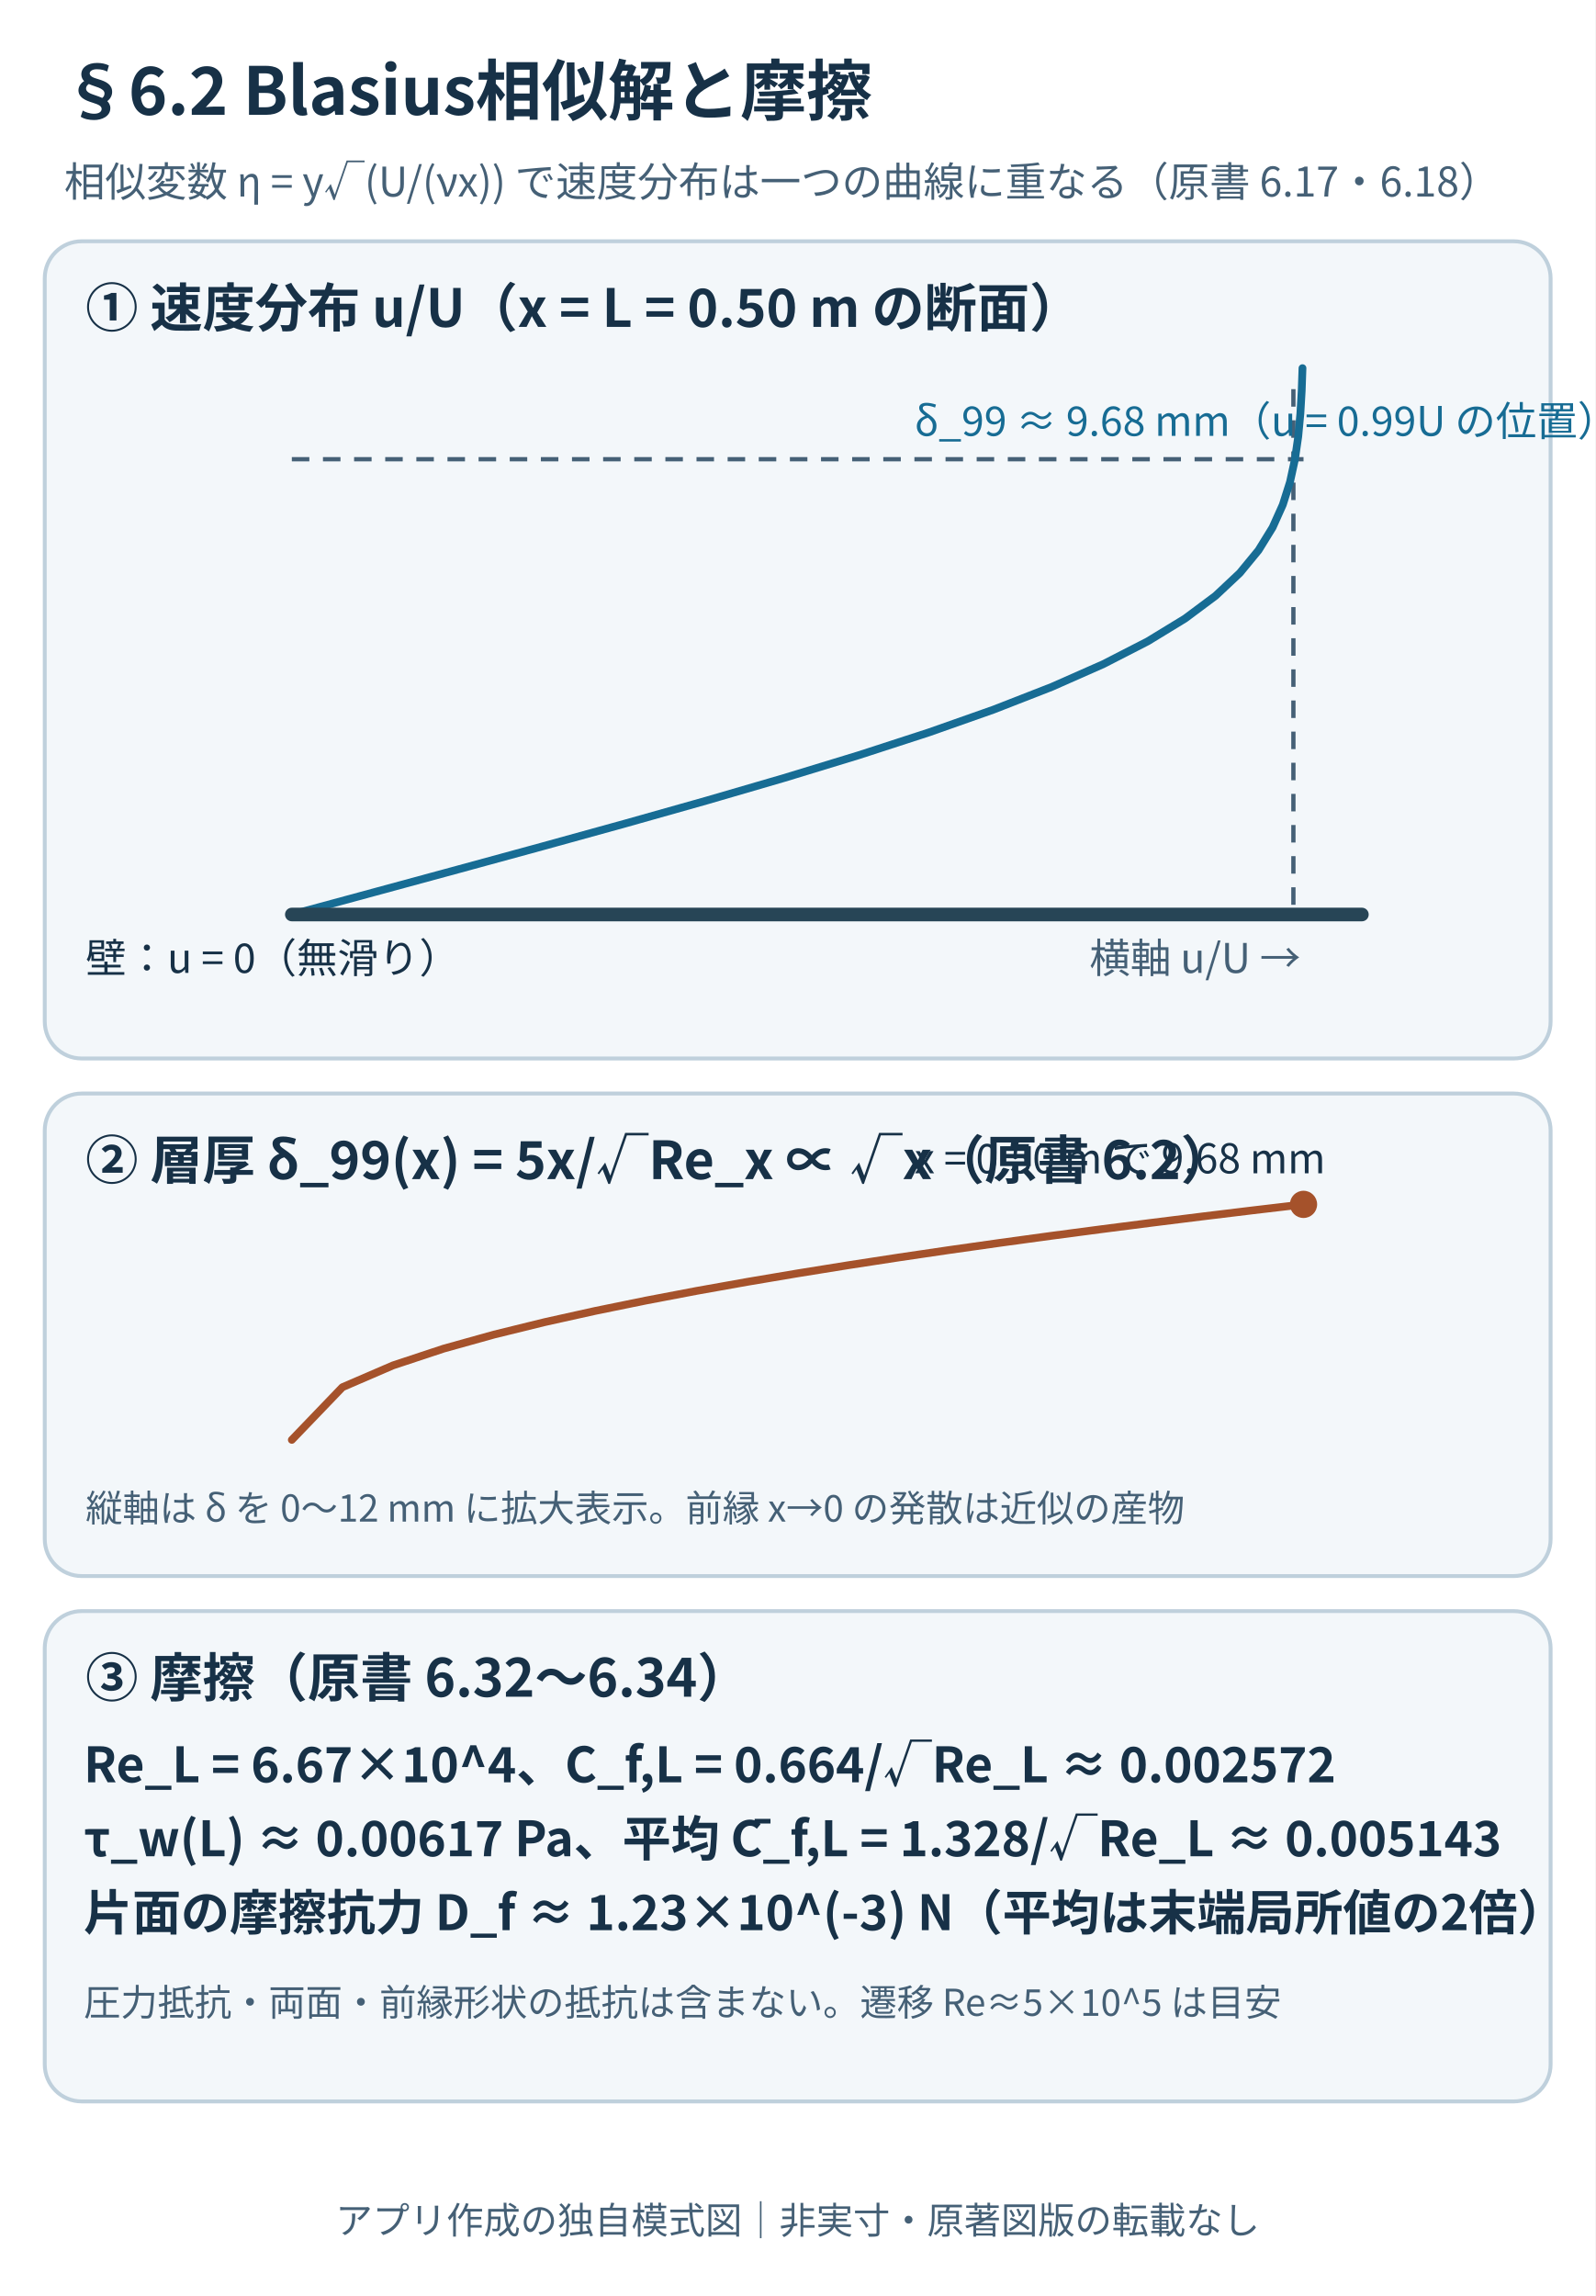
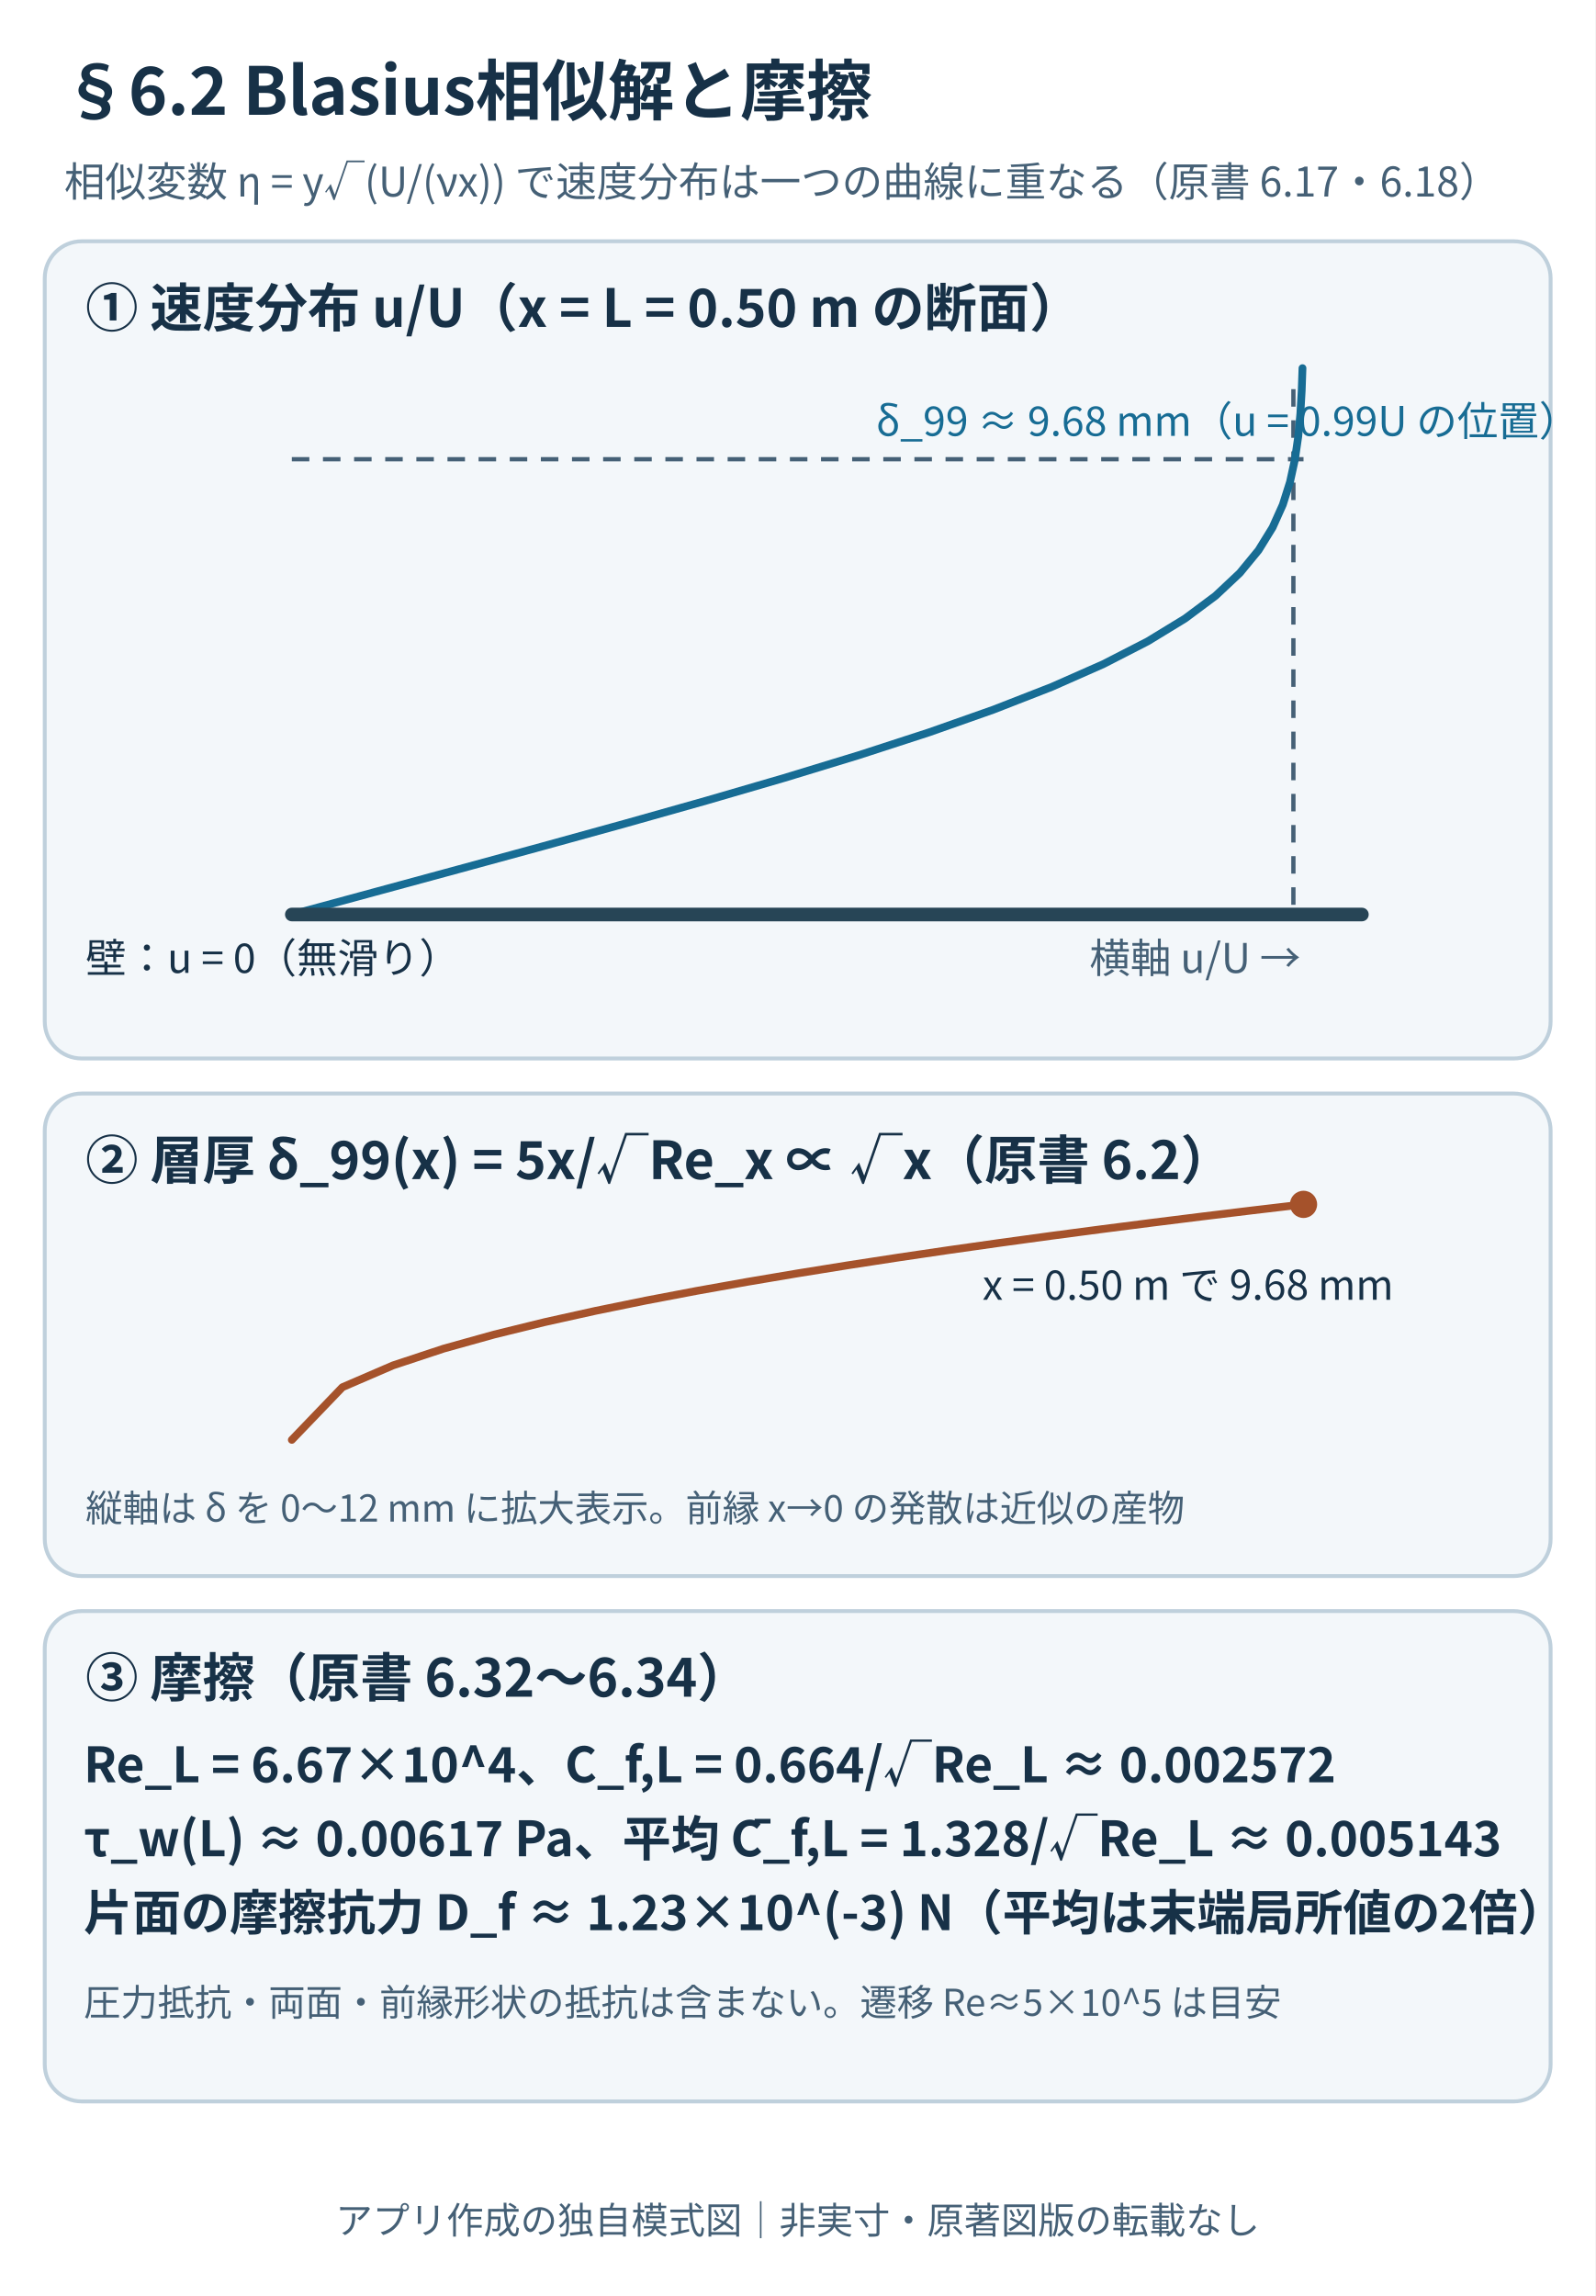
<svg xmlns="http://www.w3.org/2000/svg" width="820" height="1180" viewBox="0 0 820 1180" style="max-width:100%" role="img" aria-labelledby="title62 desc62" data-lesson="6.2" data-origin="original-app-diagram" data-uinf="2" data-length="0.5" data-width="0.2" data-nu="0.000015" data-rho="1.2" data-fpp0="0.332057" data-re-l="66666.6666666667" data-delta99-l="0.00968245836552" data-cf-local-l="0.00257166094188" data-tau-w-l="0.00617198626052" data-cf-avg="0.00514332188376" data-drag="0.0012343972521">
  <style>
 text{font-family:system-ui,'Noto Sans CJK JP','Hiragino Kaku Gothic ProN',sans-serif;font-size:24px}
 .bg{fill:#ffffff}.panel{fill:#f3f7fa;stroke:#bfd0dc;stroke-width:2}.ink{fill:#173147}.muted{fill:#456076}
 .accent{fill:#176c94}.accent2{fill:#a5522b}
 .line1{stroke:#176c94;stroke-width:4;fill:none;stroke-linejoin:round;stroke-linecap:round}
 .line2{stroke:#a5522b;stroke-width:4;fill:none;stroke-linejoin:round;stroke-linecap:round}
 .wall{stroke:#274556;stroke-width:7;stroke-linecap:round}.axis{stroke:#274556;stroke-width:2.7;fill:none}
 .dash{stroke:#456076;stroke-width:2.2;fill:none;stroke-dasharray:9 7}
 .barA{fill:#176c94}.barB{fill:#a5522b}.barC{fill:#7a9bb0}
 .zone{fill:#dcebf4}
 .heading{font-size:34px;font-weight:750}.section{font-size:27px;font-weight:700}.small{font-size:21px}.micro{font-size:19px}.result{font-size:25px;font-weight:700}
 @media(prefers-color-scheme:dark){
 .bg{fill:#101925}.panel{fill:#1b2c3b;stroke:#627f92}.ink{fill:#eff7fc}.muted{fill:#c3d8e5}
 .accent{fill:#8bd7f5}.accent2{fill:#f6bb92}
 .line1{stroke:#8bd7f5}.line2{stroke:#f6bb92}.wall{stroke:#d1e7f5}.axis{stroke:#d1e7f5}.dash{stroke:#c3d8e5}
 .barA{fill:#2e7ca6}.barB{fill:#c97e4e}.barC{fill:#5d7f95}.zone{fill:#234860}
 }
</style>
  <rect class="bg" width="820" height="1180" />
  <text class="heading ink" x="32" y="59">§6.2 Blasius相似解と摩擦</text>
  <text class="small muted" x="33" y="101">相似変数 η = y√(U/(νx)) で速度分布は一つの曲線に重なる（原書 6.17・6.18）</text>
  <rect class="panel" x="23" y="124" width="774" height="420" rx="19" />
  <text class="section ink" x="44" y="168">① 速度分布 u/U（x = L = 0.50 m の断面）</text>
  <path class="dash" d="M150 236.01 H670" />
  <path class="dash" d="M664.80 200 V470" />
  <path id="blasius-profile" class="line1" d="M150.00 470.00 L193.16 458.30 L236.26 446.60 L279.13 434.90 L321.49 423.20 L362.97 411.50 L403.13 399.80 L441.47 388.10 L477.48 376.40 L510.67 364.70 L540.65 353.00 L567.13 341.30 L589.94 329.60 L609.11 317.90 L624.78 306.21 L637.24 294.51 L646.87 282.81 L654.09 271.11 L659.35 259.41 L663.06 247.71 L665.60 236.01 L667.29 224.31 L668.38 212.61 L669.06 200.91 L669.47 189.21" />
  <path class="wall" d="M150 470 H700" />
-   <text class="small accent" x="470" y="224">δ_99 ≈ 9.68 mm（u = 0.99U の位置）</text>
+   <text class="small accent" x="812" y="224" text-anchor="end">δ_99 ≈ 9.68 mm（u = 0.99U の位置）</text>
  <text class="small ink" x="44" y="500">壁：u = 0（無滑り）</text>
  <text class="small muted" x="560" y="500">横軸 u/U →</text>
  <rect class="panel" x="23" y="562" width="774" height="248" rx="19" />
  <text class="section ink" x="44" y="606">② 層厚 δ_99(x) = 5x/√Re_x ∝ √x（原書 6.2）</text>
  <path id="delta-growth" class="line2" d="M150.00 740.00 L176.00 712.94 L202.00 701.73 L228.00 693.12 L254.00 685.87 L280.00 679.48 L306.00 673.71 L332.00 668.40 L358.00 663.45 L384.00 658.81 L410.00 654.42 L436.00 650.24 L462.00 646.25 L488.00 642.42 L514.00 638.74 L540.00 635.18 L566.00 631.75 L592.00 628.42 L618.00 625.18 L644.00 622.03 L670.00 618.97" />
  <circle class="accent2" cx="670" cy="618.97" r="7" />
-   <text class="small ink" x="470" y="603">x = 0.50 m で 9.68 mm</text>
+   <text class="small ink" x="505" y="668">x = 0.50 m で 9.68 mm</text>
  <text class="micro muted" x="44" y="782">縦軸は δ を 0〜12 mm に拡大表示。前縁 x→0 の発散は近似の産物</text>
  <rect class="panel" x="23" y="828" width="774" height="252" rx="19" />
  <text class="section ink" x="44" y="872">③ 摩擦（原書 6.32〜6.34）</text>
  <text class="result ink" x="43" y="916">Re_L = 6.67×10^4、C_f,L = 0.664/√Re_L ≈ 0.002572</text>
  <text class="result ink" x="43" y="954">τ_w(L) ≈ 0.00617 Pa、平均 C̄_f,L = 1.328/√Re_L ≈ 0.005143</text>
  <text class="result ink" x="43" y="992">片面の摩擦抗力 D_f ≈ 1.23×10^(-3) N（平均は末端局所値の2倍）</text>
  <text class="micro muted" x="43" y="1036">圧力抵抗・両面・前縁形状の抵抗は含まない。遷移 Re≈5×10^5 は目安</text>
  <text class="micro muted" x="410" y="1148" text-anchor="middle">アプリ作成の独自模式図｜非実寸・原著図版の転載なし</text>
</svg>
